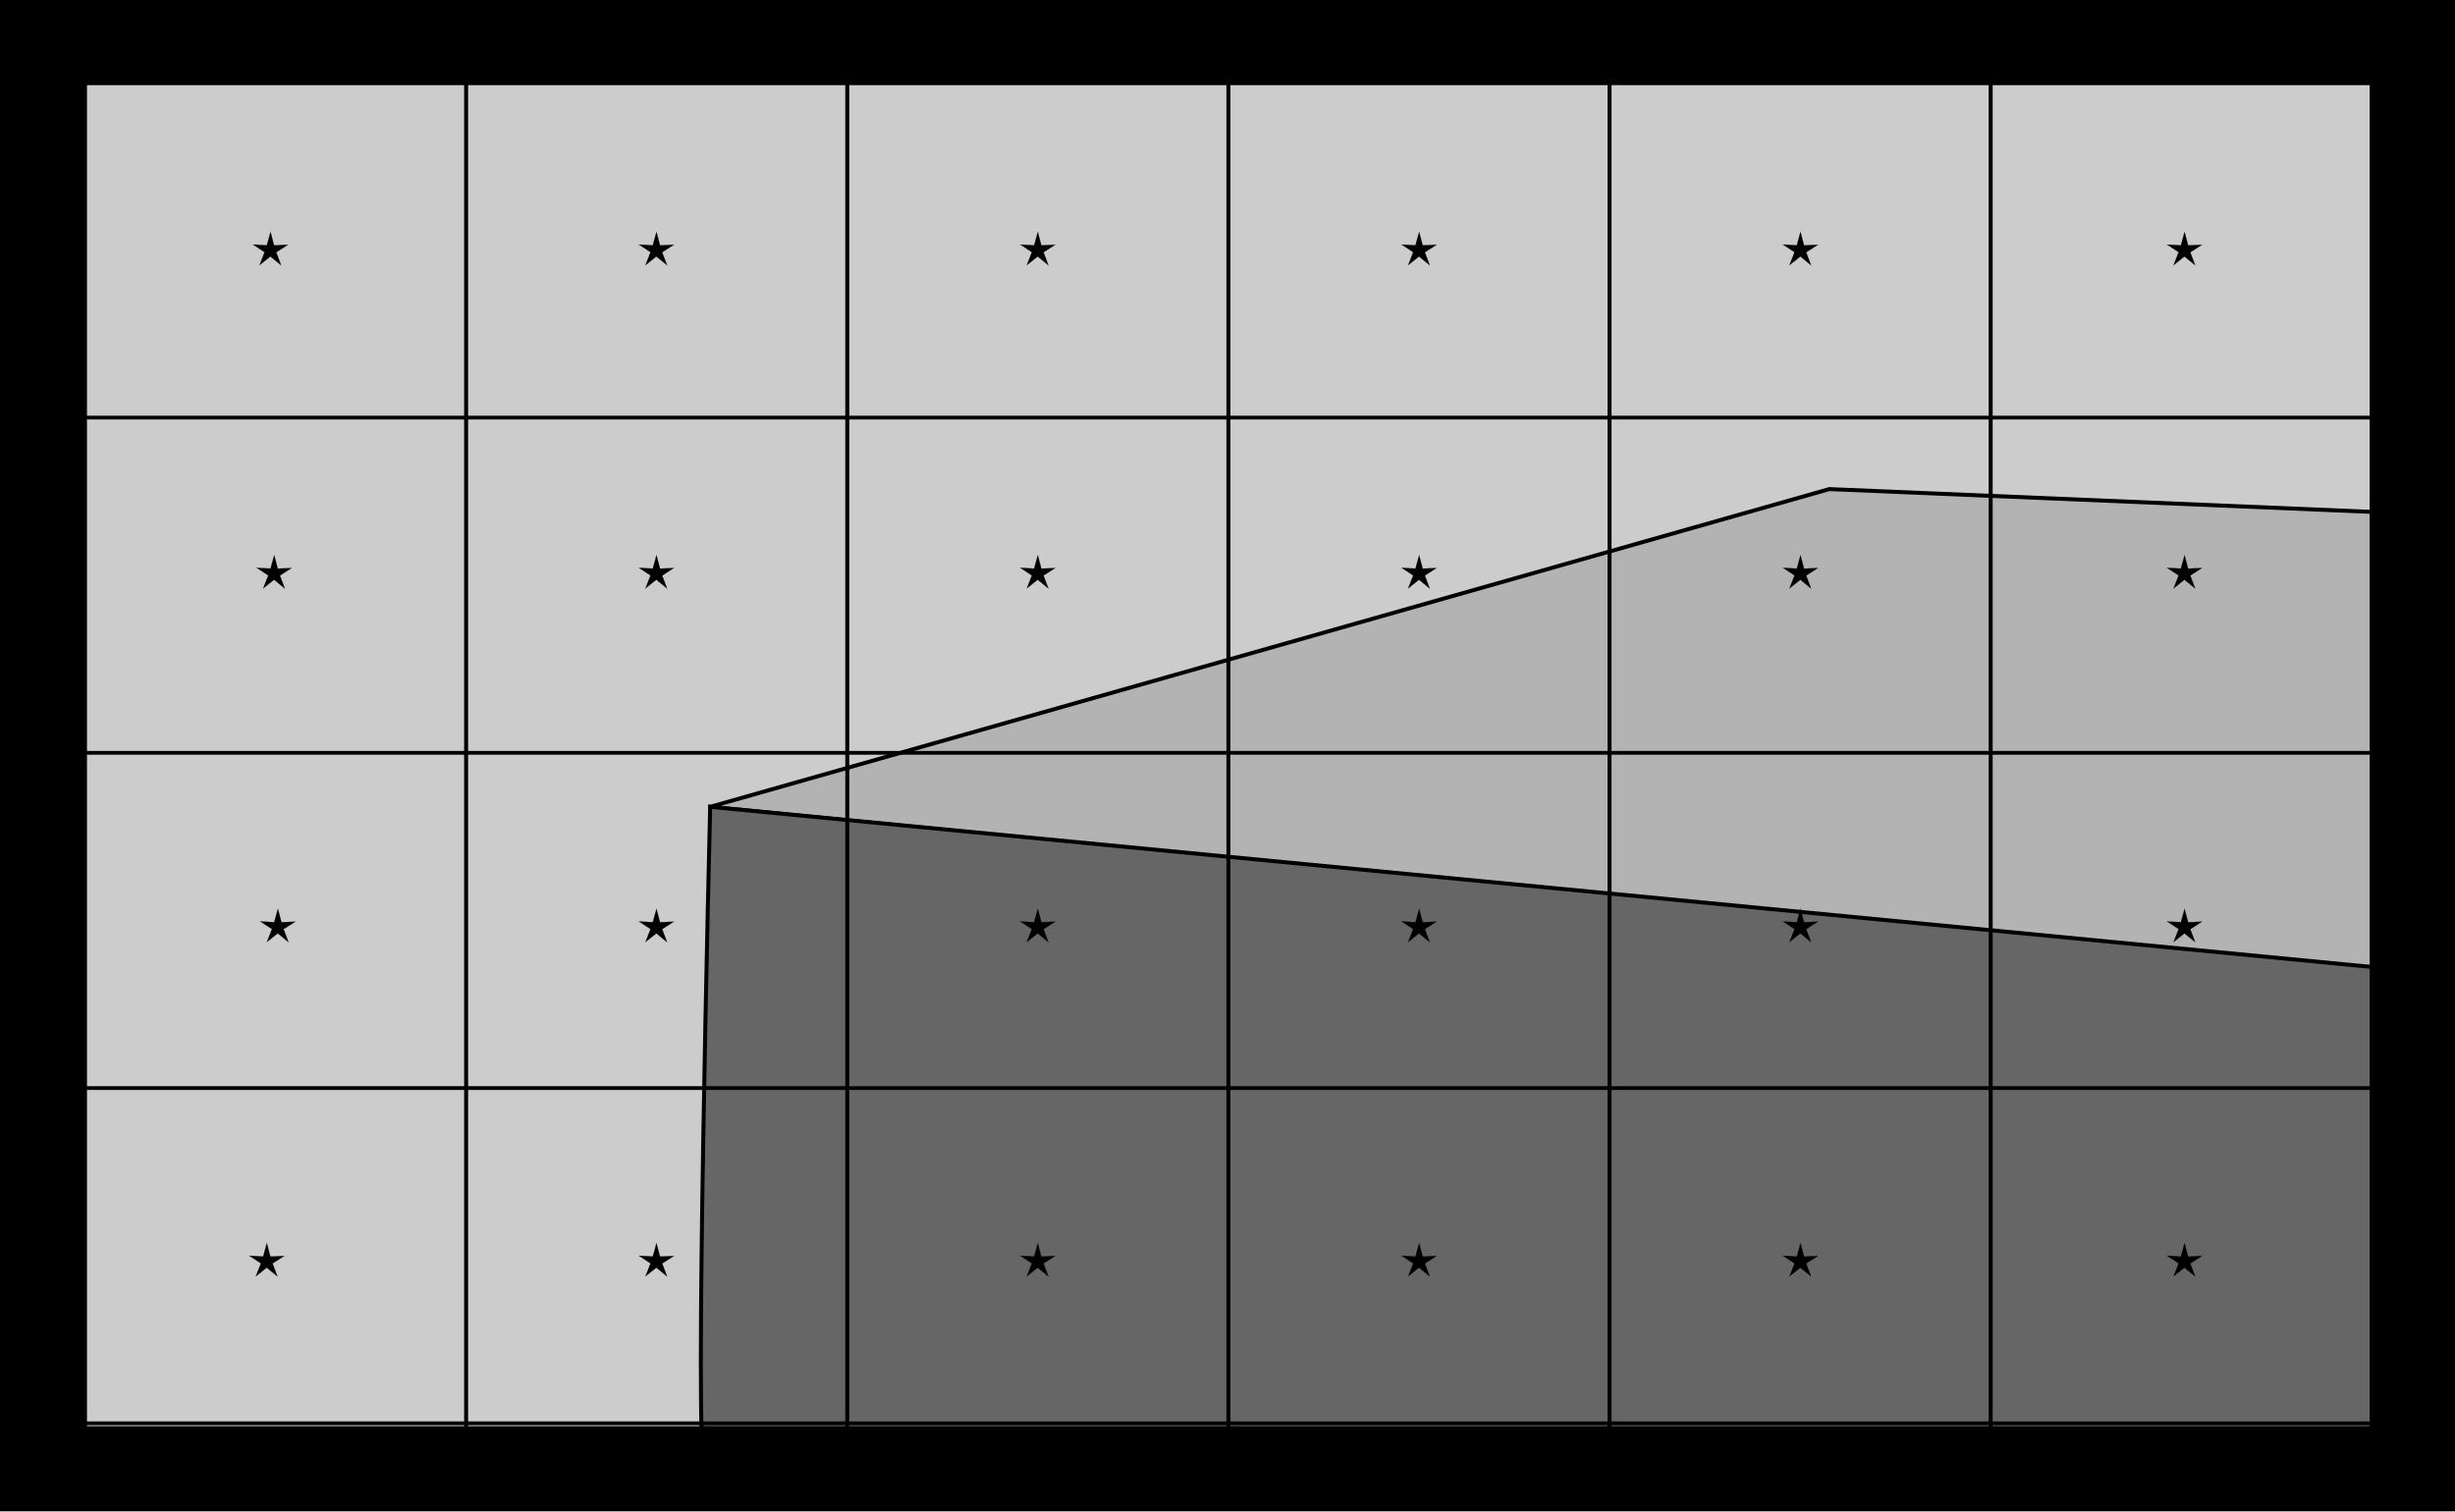
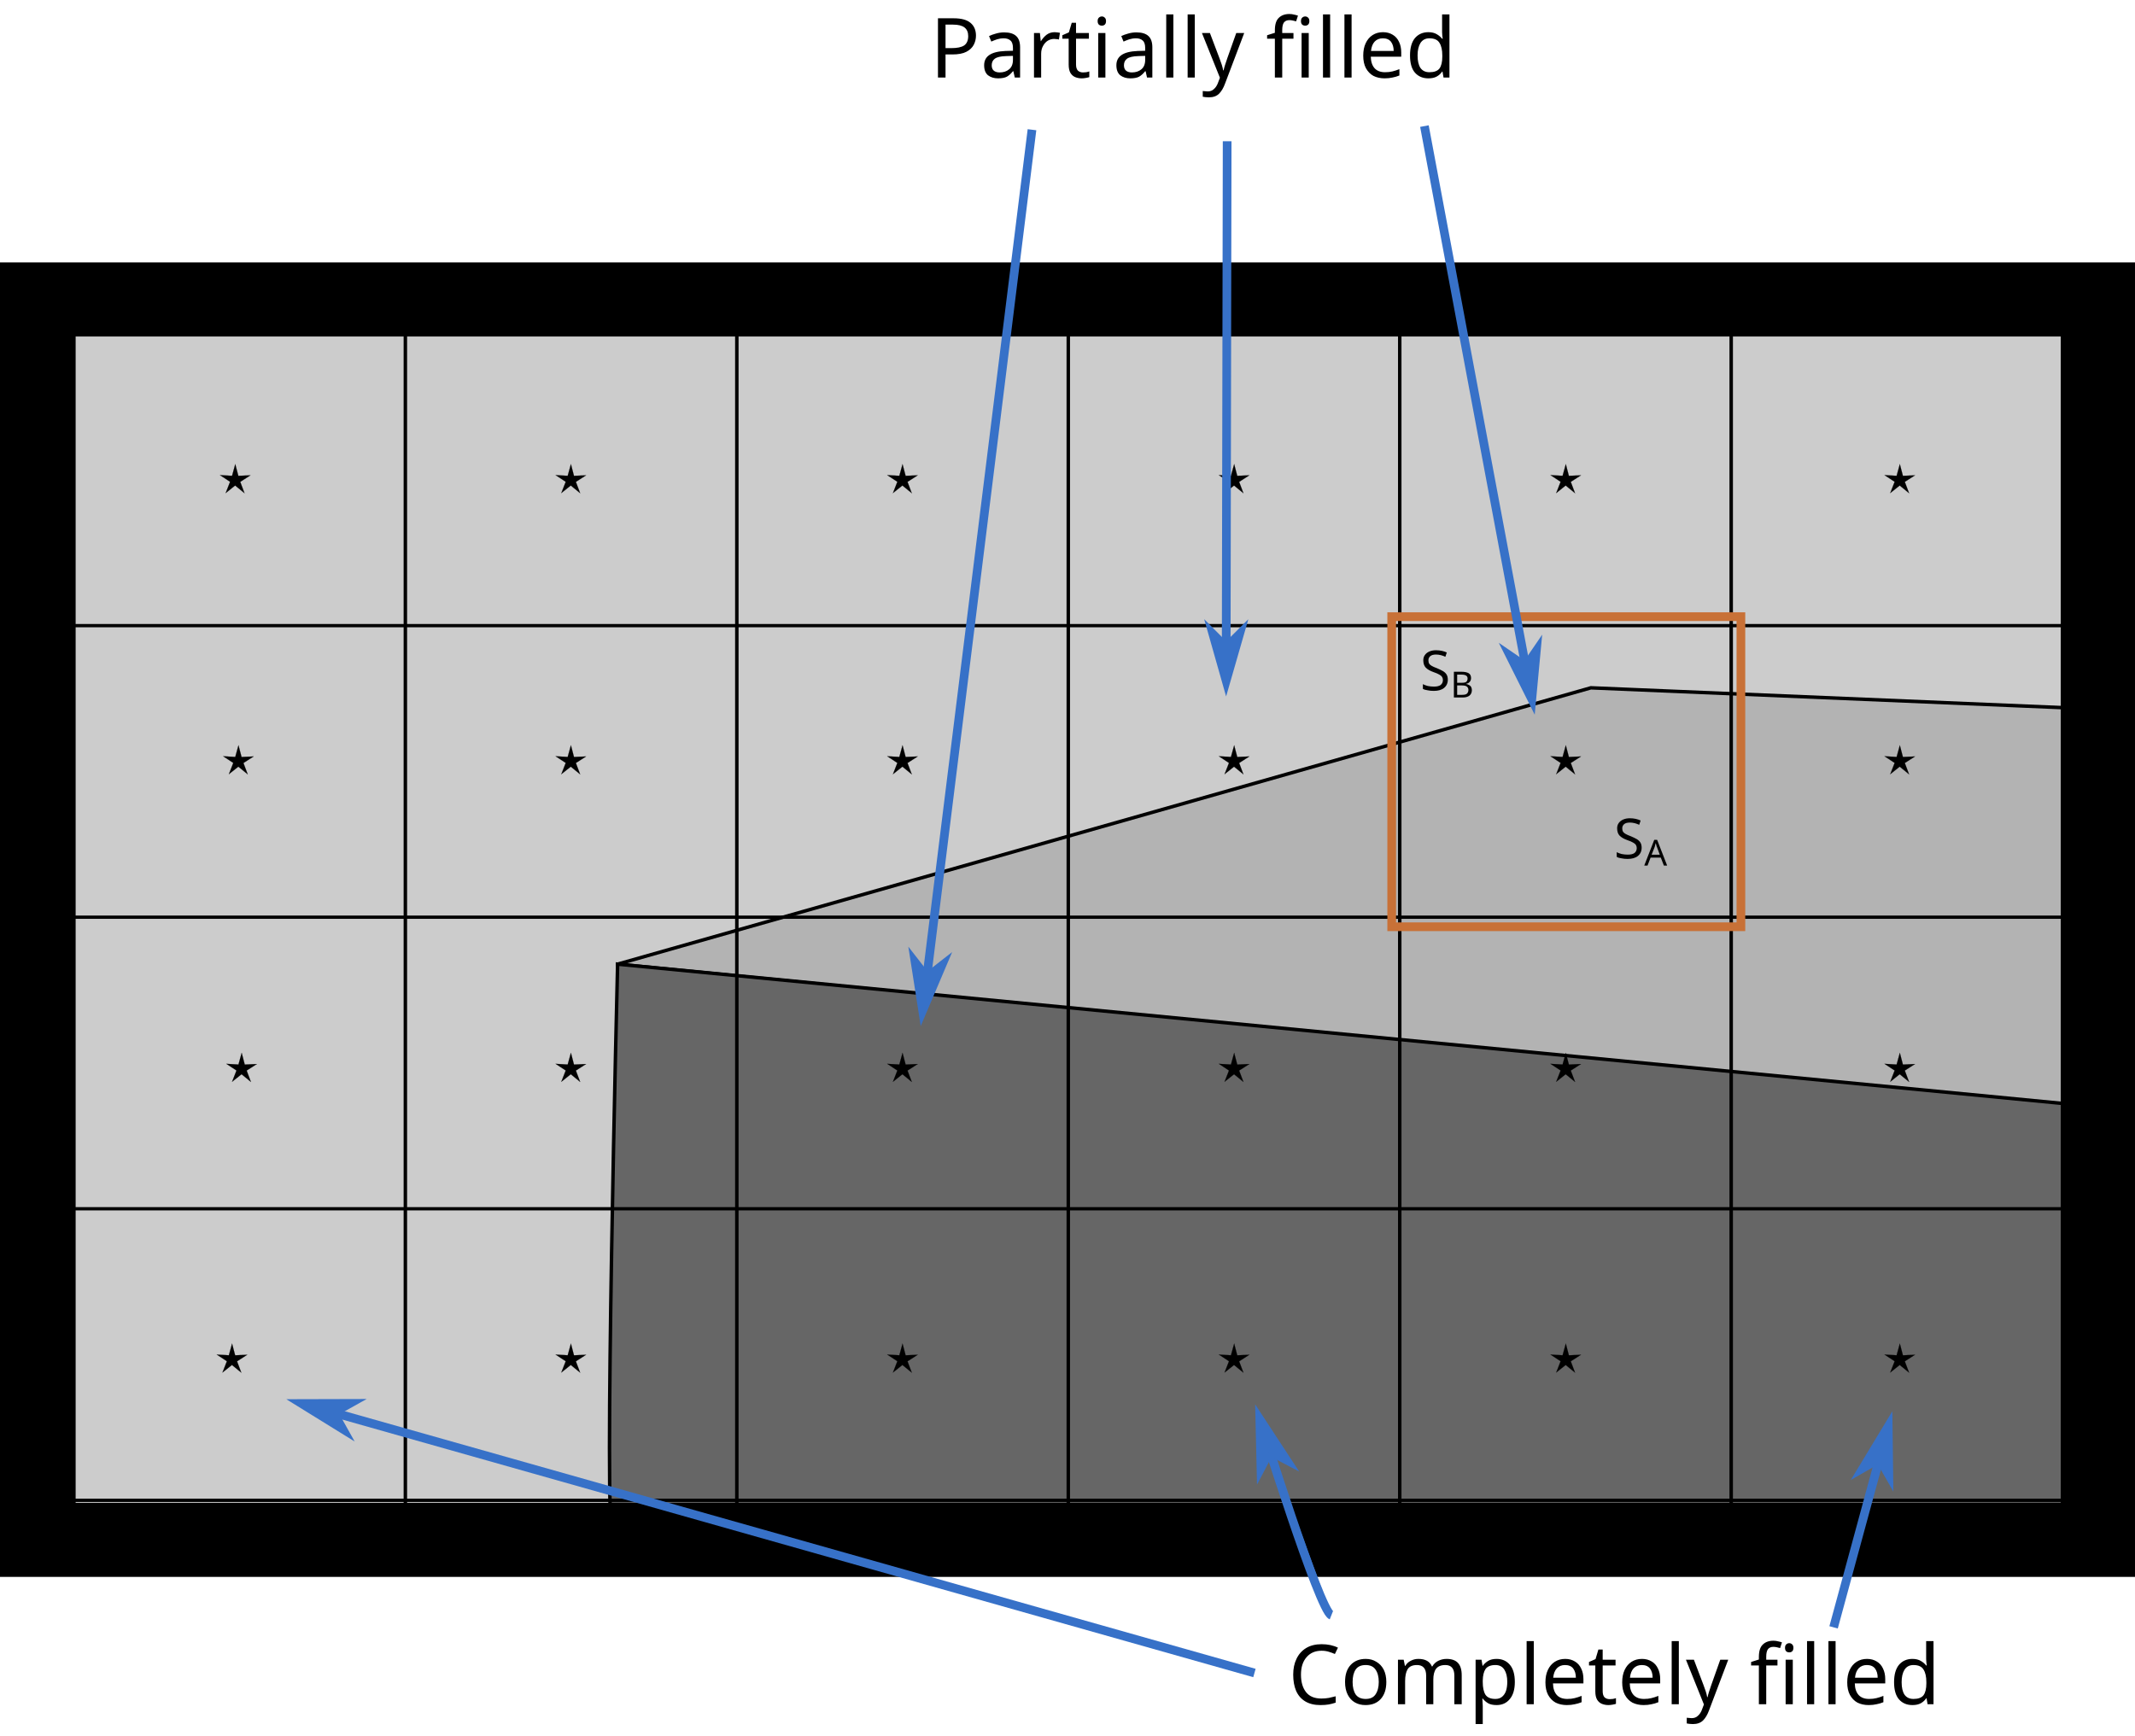
- <svg xmlns="http://www.w3.org/2000/svg" height="100.537mm" viewBox="0 0 163.281 100.537" width="163.281mm">
-   <g transform="translate(-9.640714 -49.99488)">
+ <svg xmlns="http://www.w3.org/2000/svg" height="132.775mm" viewBox="0 0 163.281 132.775" width="163.281mm">
+   <marker id="a" orient="auto" overflow="visible" refX="0" refY="0">
+     <path d="m0 0 5-5-17.5 5 17.5 5z" fill="#3771c8" fill-rule="evenodd" stroke="#3771c8" stroke-width="1pt" transform="matrix(-.4 0 0 -.4 -4 0)" />
+   </marker>
+   <marker id="b" orient="auto" overflow="visible" refX="0" refY="0">
+     <path d="m0 0 5-5-17.5 5 17.5 5z" fill="#3771c8" fill-rule="evenodd" stroke="#3771c8" stroke-width="1pt" transform="matrix(-.4 0 0 -.4 -4 0)" />
+   </marker>
+   <marker id="c" orient="auto" overflow="visible" refX="0" refY="0">
+     <path d="m0 0 5-5-17.5 5 17.5 5z" fill="#3771c8" fill-rule="evenodd" stroke="#3771c8" stroke-width="1pt" transform="matrix(-.4 0 0 -.4 -4 0)" />
+   </marker>
+   <marker id="d" orient="auto" overflow="visible" refX="0" refY="0">
+     <path d="m0 0 5-5-17.5 5 17.5 5z" fill="#3771c8" fill-rule="evenodd" stroke="#3771c8" stroke-width="1pt" transform="matrix(-.4 0 0 -.4 -4 0)" />
+   </marker>
+   <marker id="e" orient="auto" overflow="visible" refX="0" refY="0">
+     <path d="m0 0 5-5-17.5 5 17.5 5z" fill="#3771c8" fill-rule="evenodd" stroke="#3771c8" stroke-width="1pt" transform="matrix(-.4 0 0 -.4 -4 0)" />
+   </marker>
+   <marker id="f" orient="auto" overflow="visible" refX="0" refY="0">
+     <path d="m0 0 5-5-17.5 5 17.5 5z" fill="#3771c8" fill-rule="evenodd" stroke="#3771c8" stroke-width="1pt" transform="matrix(-.4 0 0 -.4 -4 0)" />
+   </marker>
+   <g transform="translate(-9.640714 -29.9215)">
    <path d="m12.473 52.827h157.616v94.872h-157.616z" fill="#ccc" />
    <g stroke="#000">
      <path d="m56.874 103.666 74.434-21.136 39.33 1.654s1.287 30.692.368 30.692c-.919 0-114.132-11.211-114.132-11.211z" fill="#b3b3b3" stroke-width=".265" />
      <path d="m15.293 53.424v93.678" fill="none" stroke-width=".265" />
      <path d="m40.642 53.424v93.678" fill="none" stroke-width=".265" />
      <path d="m56.874 103.666s-1.103 44.476-.368 43.19c.735-1.287 113.583.843 113.583.843l-.738-33.19z" fill="#666" stroke-width=".265" />
      <path d="m65.992 53.424v93.678" fill="none" stroke-width=".265" />
      <path d="m91.341 53.424v93.678" fill="none" stroke-width=".265" />
      <path d="m116.691 53.424v93.678" fill="none" stroke-width=".265" />
      <path d="m142.04 53.424v93.678" fill="none" stroke-width=".265" />
      <path d="m167.39 53.424v93.678" fill="none" stroke-width=".265" />
      <path d="m13.743 55.473h156.879" fill="none" stroke-width=".25" />
      <path d="m13.743 144.676h156.879" fill="none" stroke-width=".25" />
      <path d="m13.743 77.774h156.879" fill="none" stroke-width=".25" />
      <path d="m13.743 100.074h156.879" fill="none" stroke-width=".25" />
      <path d="m13.743 122.375h156.879" fill="none" stroke-width=".25" />
      <path d="m28.34 67.643-.716-.586-.724.577.336-.862-.772-.51.924.053.246-.892.235.895.924-.041-.779.5z" stroke-linecap="round" stroke-width=".011" />
      <path d="m54.009 67.643-.716-.586-.724.577.336-.862-.772-.51.924.053.246-.892.235.895.924-.041-.779.5z" stroke-linecap="round" stroke-width=".011" />
      <path d="m79.372 67.643-.716-.586-.724.577.336-.862-.772-.51.924.053.246-.892.235.895.924-.041-.779.5z" stroke-linecap="round" stroke-width=".011" />
      <path d="m104.734 67.643-.716-.586-.724.577.336-.862-.772-.51.924.053.246-.892.235.895.924-.041-.779.5z" stroke-linecap="round" stroke-width=".011" />
      <path d="m130.097 67.643-.716-.586-.724.577.336-.862-.772-.51.924.053.246-.892.235.895.924-.041-.779.5z" stroke-linecap="round" stroke-width=".011" />
      <path d="m155.643 67.643-.716-.586-.724.577.336-.862-.772-.51.924.053.246-.892.235.895.924-.041-.779.5z" stroke-linecap="round" stroke-width=".011" />
      <path d="m28.585 89.146-.716-.586-.724.577.336-.862-.772-.51.924.053.246-.892.235.895.924-.041-.779.5z" stroke-linecap="round" stroke-width=".011" />
      <path d="m54.009 89.146-.716-.586-.724.577.336-.862-.772-.51.924.053.246-.892.235.895.924-.041-.779.5z" stroke-linecap="round" stroke-width=".011" />
      <path d="m79.372 89.146-.716-.586-.724.577.336-.862-.772-.51.924.053.246-.892.235.895.924-.041-.779.5z" stroke-linecap="round" stroke-width=".011" />
      <path d="m104.734 89.146-.716-.586-.724.577.336-.862-.772-.51.924.053.246-.892.235.895.924-.041-.779.5z" stroke-linecap="round" stroke-width=".011" />
      <path d="m130.097 89.146-.716-.586-.724.577.336-.862-.772-.51.924.053.246-.892.235.895.924-.041-.779.5z" stroke-linecap="round" stroke-width=".011" />
      <path d="m155.643 89.146-.716-.586-.724.577.336-.862-.772-.51.924.053.246-.892.235.895.924-.041-.779.5z" stroke-linecap="round" stroke-width=".011" />
      <path d="m28.83 112.671-.716-.586-.724.577.336-.862-.772-.51.924.053.246-.892.235.895.924-.041-.779.5z" stroke-linecap="round" stroke-width=".011" />
      <path d="m54.009 112.671-.716-.586-.724.577.336-.862-.772-.51.924.053.246-.892.235.895.924-.041-.779.5z" stroke-linecap="round" stroke-width=".011" />
      <path d="m79.372 112.671-.716-.586-.724.577.336-.862-.772-.51.924.053.246-.892.235.895.924-.041-.779.5z" stroke-linecap="round" stroke-width=".011" />
      <path d="m104.734 112.671-.716-.586-.724.577.336-.862-.772-.51.924.053.246-.892.235.895.924-.041-.779.5z" stroke-linecap="round" stroke-width=".011" />
      <path d="m130.097 112.671-.716-.586-.724.577.336-.862-.772-.51.924.053.246-.892.235.895.924-.041-.779.5z" stroke-linecap="round" stroke-width=".011" />
      <path d="m155.643 112.671-.716-.586-.724.577.336-.862-.772-.51.924.053.246-.892.235.895.924-.041-.779.5z" stroke-linecap="round" stroke-width=".011" />
      <path d="m28.095 134.909-.716-.586-.724.577.336-.862-.772-.51.924.053.246-.892.235.895.924-.041-.779.5z" stroke-linecap="round" stroke-width=".011" />
      <path d="m54.009 134.909-.716-.586-.724.577.336-.862-.772-.51.924.053.246-.892.235.895.924-.041-.779.5z" stroke-linecap="round" stroke-width=".011" />
      <path d="m79.372 134.909-.716-.586-.724.577.336-.862-.772-.51.924.053.246-.892.235.895.924-.041-.779.5z" stroke-linecap="round" stroke-width=".011" />
      <path d="m104.734 134.909-.716-.586-.724.577.336-.862-.772-.51.924.053.246-.892.235.895.924-.041-.779.5z" stroke-linecap="round" stroke-width=".011" />
      <path d="m130.097 134.909-.716-.586-.724.577.336-.862-.772-.51.924.053.246-.892.235.895.924-.041-.779.5z" stroke-linecap="round" stroke-width=".011" />
      <path d="m155.643 134.909-.716-.586-.724.577.336-.862-.772-.51.924.053.246-.892.235.895.924-.041-.779.5z" stroke-linecap="round" stroke-width=".011" />
      <path d="m12.473 52.827h157.616v94.872h-157.616z" fill="none" stroke-linecap="round" stroke-width="5.665" />
    </g>
+     <text font-family="sans-serif" font-size="6.35" letter-spacing="0" stroke-width=".265" word-spacing="0" x="108.151" y="160.273">
+       <tspan stroke-width=".265" x="108.151" y="160.273">Completely filled</tspan>
+     </text>
+     <text font-family="sans-serif" font-size="6.35" letter-spacing="0" stroke-width=".265" word-spacing="0" x="80.766" y="35.849">
+       <tspan stroke-width=".265" x="80.766" y="35.849">Partially filled</tspan>
+     </text>
+     <path d="m105.578 157.883-72.78-20.584" fill="#3771c8" marker-end="url(#b)" stroke="#3771c8" stroke-width=".665" />
+     <path d="m111.459 153.472c-.919-.368-5.438-14.888-5.438-14.888" fill="#3771c8" marker-end="url(#c)" stroke="#3771c8" stroke-width=".665" />
+     <path d="m149.87 154.391 4.15-15.265" fill="#3771c8" marker-end="url(#a)" stroke="#3771c8" stroke-width=".665" />
+     <path d="m88.565 39.843-8.348 67.256" fill="#3771c8" marker-end="url(#d)" stroke="#3771c8" stroke-width=".665" />
+     <path d="m103.491 40.723-.077 41.158" fill="#3771c8" marker-end="url(#f)" stroke="#3771c8" stroke-width=".665" />
+     <text font-family="sans-serif" font-size="6.35" letter-spacing="0" stroke-width=".265" word-spacing="0" x="133.067" y="95.573">
+       <tspan font-size="4.233" stroke-width=".265" x="133.067" y="95.573">S<tspan baseline-shift="sub" font-size="65%">A</tspan>
+       </tspan>
+     </text>
+     <text font-family="sans-serif" font-size="6.35" letter-spacing="0" stroke-width=".265" word-spacing="0" x="118.244" y="82.718">
+       <tspan font-size="4.233" stroke-width=".265" x="118.244" y="82.718">S<tspan baseline-shift="sub" font-size="65%">B</tspan>
+       </tspan>
+     </text>
+     <path d="m116.076 77.087h26.706v23.717h-26.706z" fill="none" stroke="#c87137" stroke-linecap="round" stroke-width=".665" />
+     <path d="m118.578 39.566 8.193 43.731" fill="#3771c8" marker-end="url(#e)" stroke="#3771c8" stroke-width=".665" />
  </g>
</svg>
